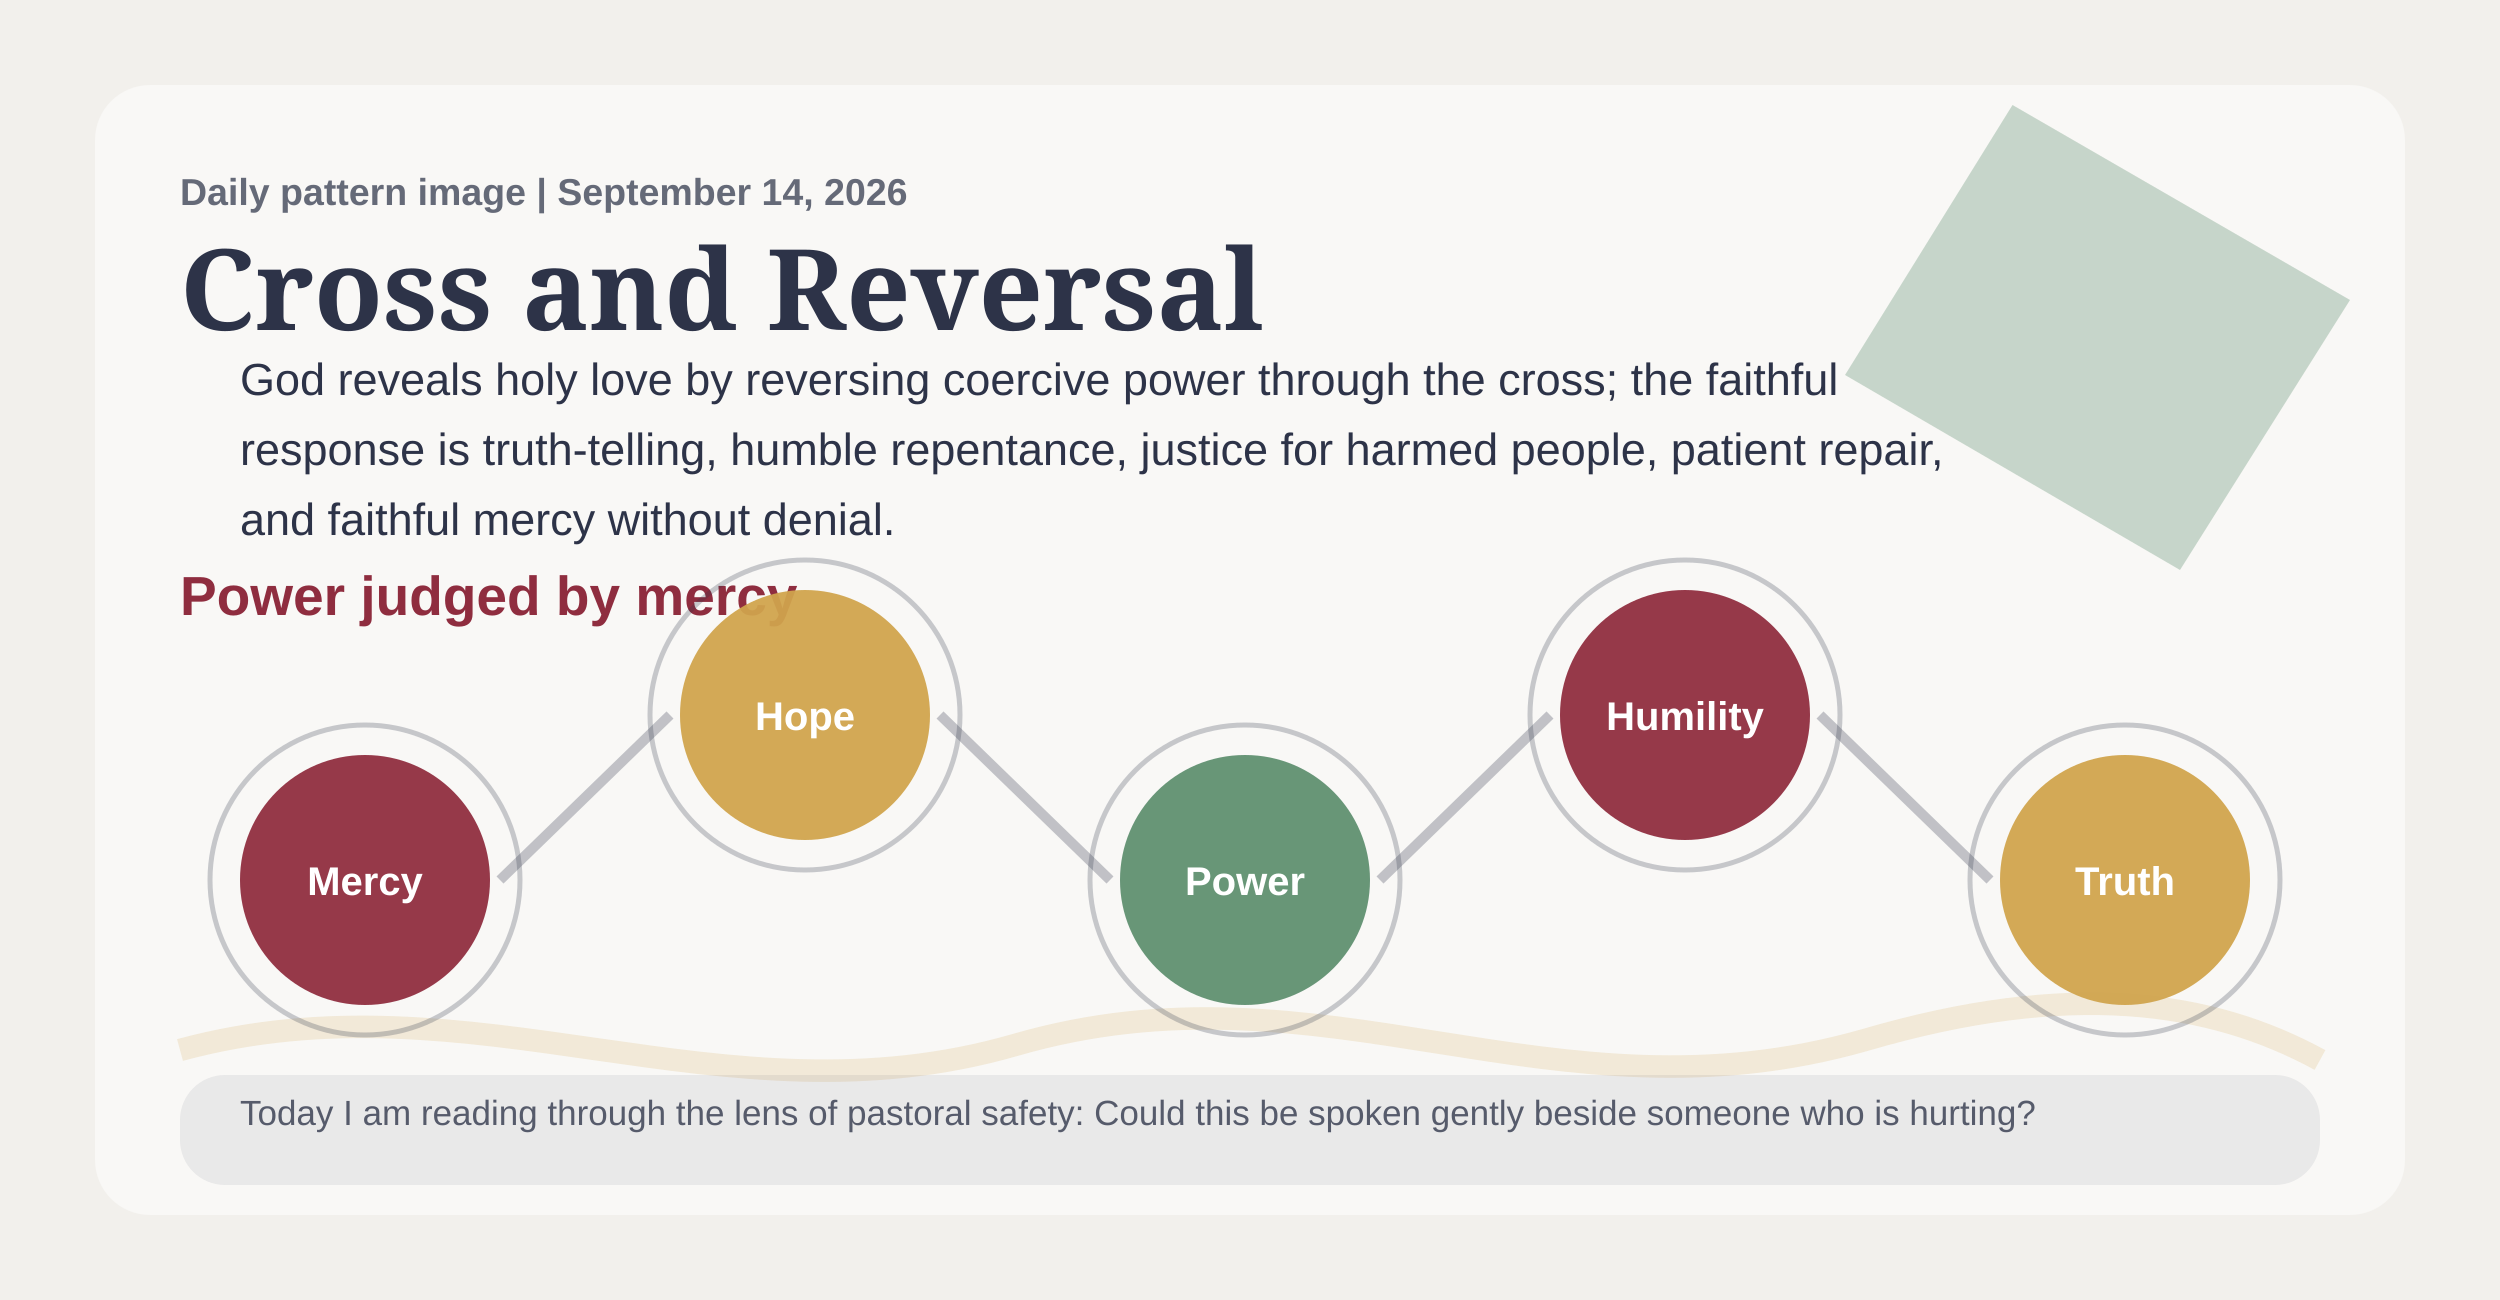
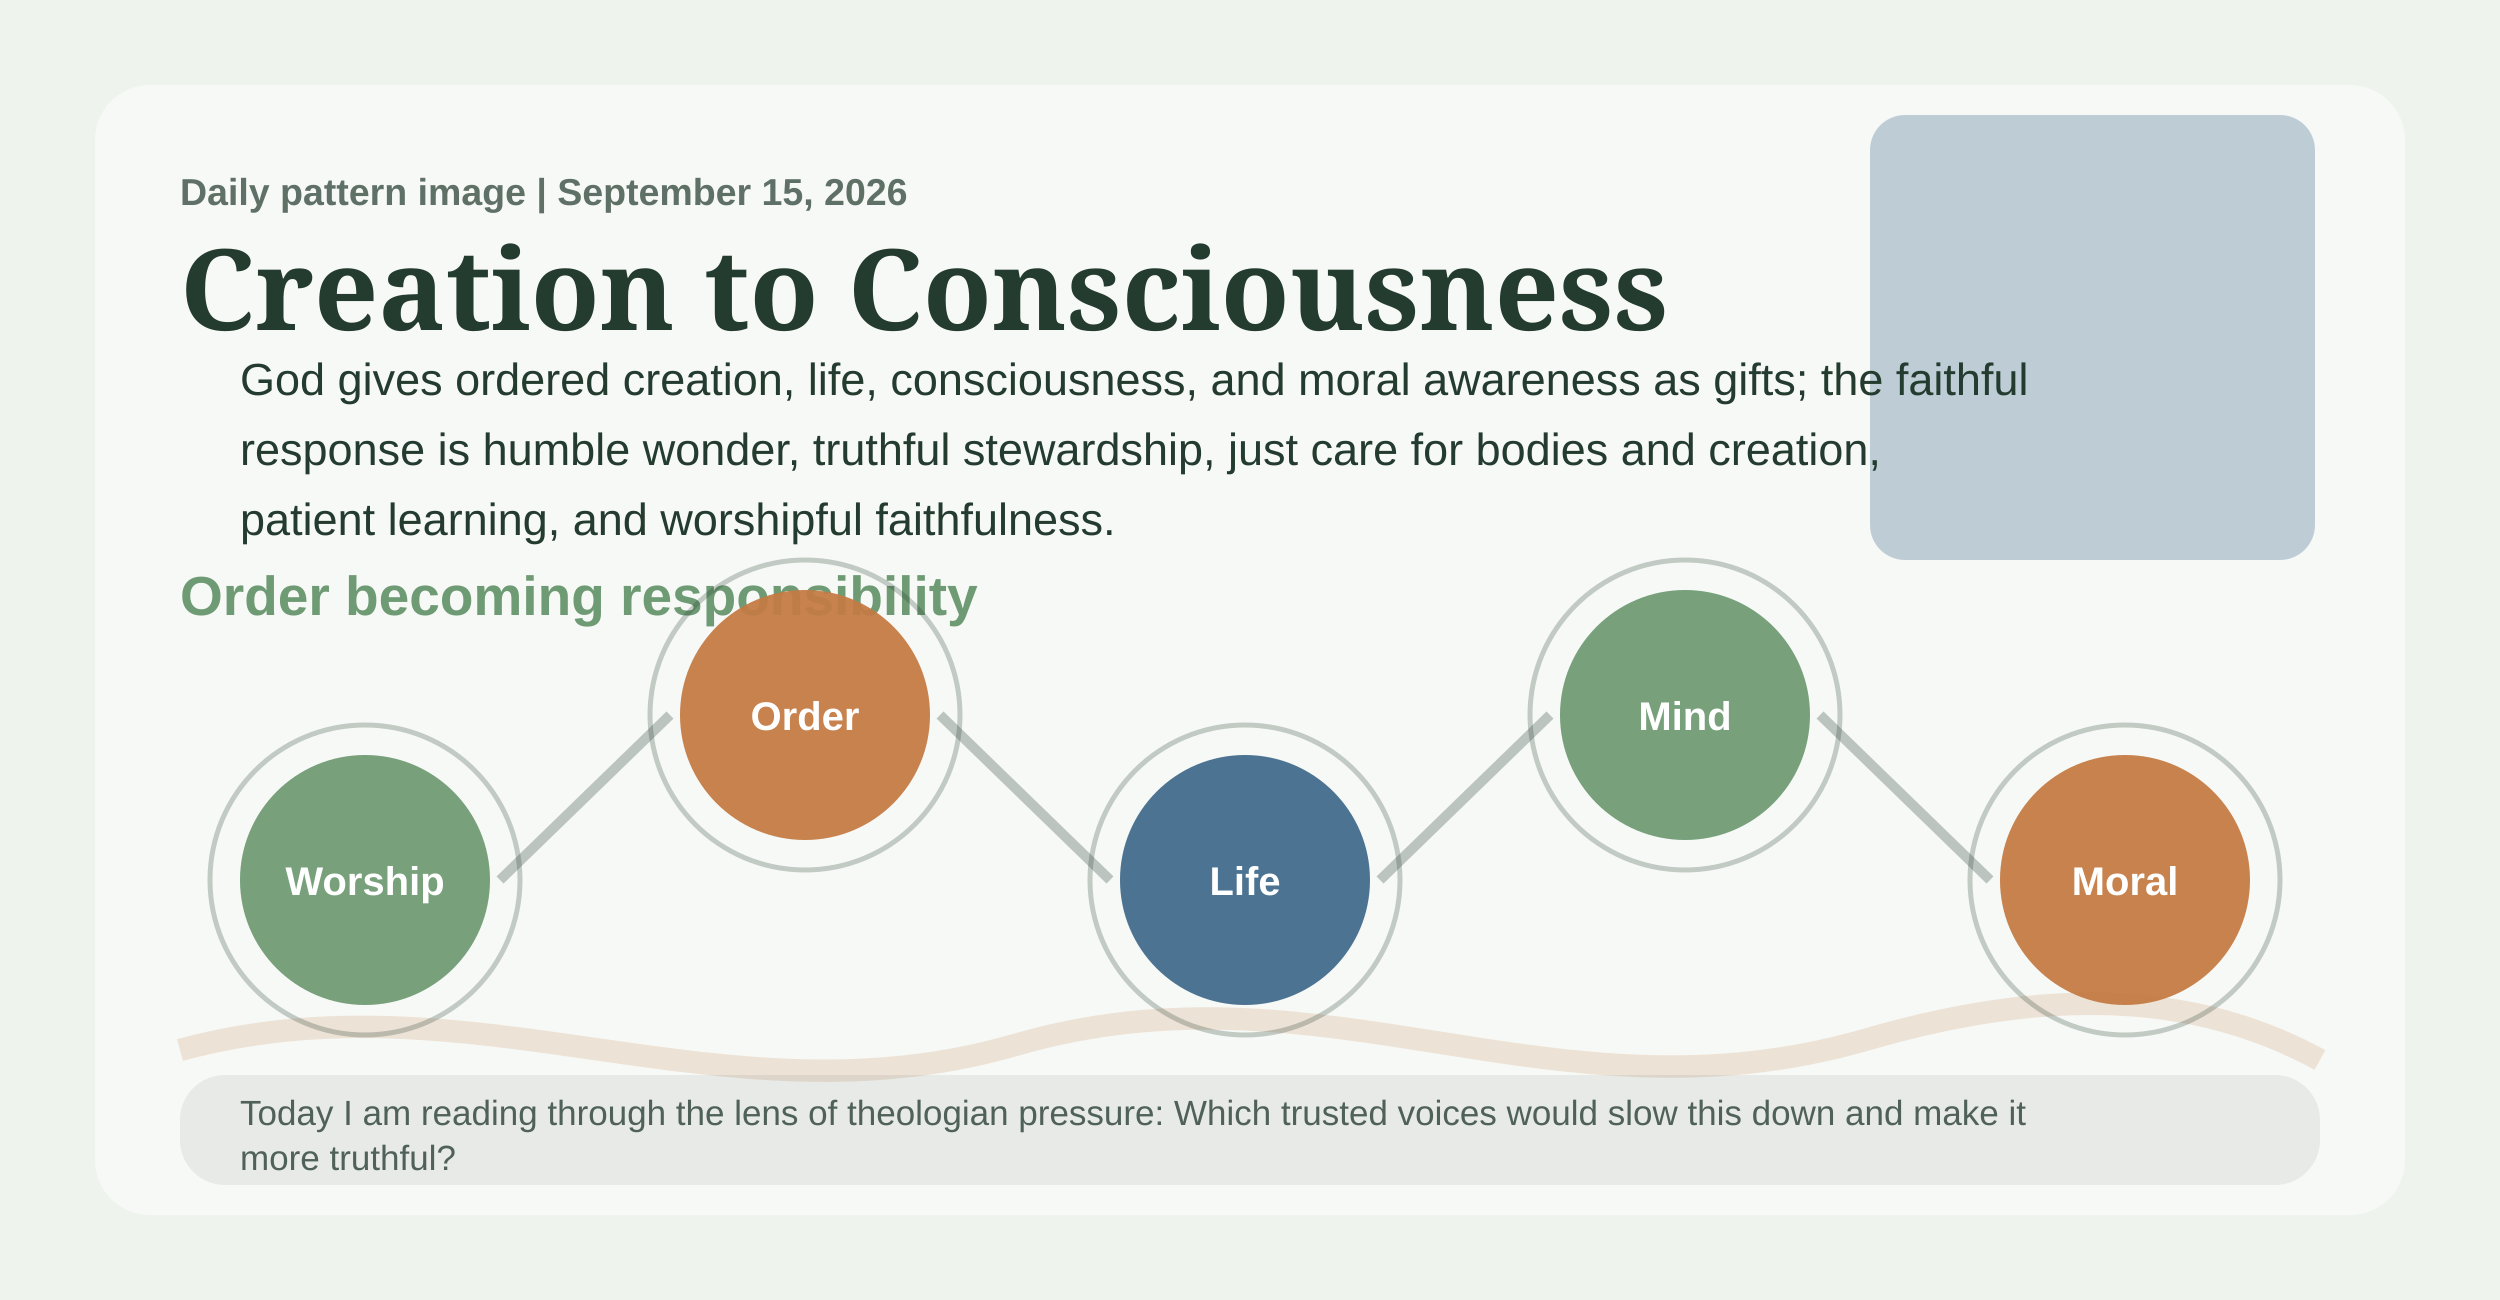
<svg xmlns="http://www.w3.org/2000/svg" width="1000" height="520" viewBox="0 0 1000 520" role="img" aria-labelledby="title desc">
  <style>
-     .eyebrow { font: 700 15px Arial, sans-serif; letter-spacing: 0; fill: #2d3348; opacity: 0.72; }
-     .title { font: 700 45px Georgia, serif; letter-spacing: 0; fill: #2d3348; }
-     .subtitle { font: 700 22px Arial, sans-serif; letter-spacing: 0; fill: #8f2d3f; }
-     .body { font: 18px Arial, sans-serif; letter-spacing: 0; fill: #2d3348; }
-     .small { font: 14px Arial, sans-serif; letter-spacing: 0; fill: #2d3348; opacity: 0.78; }
+     .eyebrow { font: 700 15px Arial, sans-serif; letter-spacing: 0; fill: #243b2f; opacity: 0.72; }
+     .title { font: 700 45px Georgia, serif; letter-spacing: 0; fill: #243b2f; }
+     .subtitle { font: 700 22px Arial, sans-serif; letter-spacing: 0; fill: #6e9a74; }
+     .body { font: 18px Arial, sans-serif; letter-spacing: 0; fill: #243b2f; }
+     .small { font: 14px Arial, sans-serif; letter-spacing: 0; fill: #243b2f; opacity: 0.78; }
    .node { font: 700 16px Arial, sans-serif; letter-spacing: 0; fill: #ffffff; }
  </style>
-   <rect width="1000" height="520" fill="#f2f0ec" />
+   <rect width="1000" height="520" fill="#eef3ed" />
  <rect x="38" y="34" width="924" height="452" rx="22" fill="#ffffff" opacity="0.50" />
-   <path d="M805 42 L940 120 L872 228 L738 150 Z" fill="#5f8f70" opacity="0.33" />
-   <path d="M72 420 C190 388 288 452 406 418 C530 382 620 452 746 416 C828 392 884 400 928 424" fill="none" stroke="#d0a44c" stroke-width="9" opacity="0.18" />
-   <text x="72" y="82" class="eyebrow">Daily pattern image | September 14, 2026</text>
-   <text x="72" y="132" class="title">Cross and Reversal</text>
-   <text x="72" y="246" class="subtitle">Power judged by mercy</text>
-   <text x="96" y="158" class="body">God reveals holy love by reversing coercive power through the cross; the faithful</text>
-   <text x="96" y="186" class="body">response is truth-telling, humble repentance, justice for harmed people, patient repair,</text>
-   <text x="96" y="214" class="body">and faithful mercy without denial.</text>
-   <line x1="200" y1="352" x2="268" y2="286" stroke="#2d3348" stroke-width="4" opacity="0.28" />
-   <line x1="376" y1="286" x2="444" y2="352" stroke="#2d3348" stroke-width="4" opacity="0.28" />
-   <line x1="552" y1="352" x2="620" y2="286" stroke="#2d3348" stroke-width="4" opacity="0.28" />
-   <line x1="728" y1="286" x2="796" y2="352" stroke="#2d3348" stroke-width="4" opacity="0.28" />
-   <circle cx="146" cy="352" r="50" fill="#8f2d3f" opacity="0.94" />
-   <circle cx="146" cy="352" r="62" fill="none" stroke="#2d3348" stroke-width="2" opacity="0.25" />
-   <text x="146" y="358" text-anchor="middle" class="node">Mercy</text>
-   <circle cx="322" cy="286" r="50" fill="#d0a44c" opacity="0.94" />
-   <circle cx="322" cy="286" r="62" fill="none" stroke="#2d3348" stroke-width="2" opacity="0.25" />
-   <text x="322" y="292" text-anchor="middle" class="node">Hope</text>
-   <circle cx="498" cy="352" r="50" fill="#5f8f70" opacity="0.94" />
-   <circle cx="498" cy="352" r="62" fill="none" stroke="#2d3348" stroke-width="2" opacity="0.25" />
-   <text x="498" y="358" text-anchor="middle" class="node">Power</text>
-   <circle cx="674" cy="286" r="50" fill="#8f2d3f" opacity="0.94" />
-   <circle cx="674" cy="286" r="62" fill="none" stroke="#2d3348" stroke-width="2" opacity="0.25" />
-   <text x="674" y="292" text-anchor="middle" class="node">Humility</text>
-   <circle cx="850" cy="352" r="50" fill="#d0a44c" opacity="0.94" />
-   <circle cx="850" cy="352" r="62" fill="none" stroke="#2d3348" stroke-width="2" opacity="0.25" />
-   <text x="850" y="358" text-anchor="middle" class="node">Truth</text>
-   <rect x="72" y="430" width="856" height="44" rx="18" fill="#2d3348" opacity="0.08" />
-   <text x="96" y="450" class="small">Today I am reading through the lens of pastoral safety: Could this be spoken gently beside someone who is hurting?</text>
+   <rect x="748" y="46" width="178" height="178" rx="14" fill="#416a8b" opacity="0.31" />
+   <path d="M72 420 C190 388 288 452 406 418 C530 382 620 452 746 416 C828 392 884 400 928 424" fill="none" stroke="#c47a43" stroke-width="9" opacity="0.18" />
+   <text x="72" y="82" class="eyebrow">Daily pattern image | September 15, 2026</text>
+   <text x="72" y="132" class="title">Creation to Consciousness</text>
+   <text x="72" y="246" class="subtitle">Order becoming responsibility</text>
+   <text x="96" y="158" class="body">God gives ordered creation, life, consciousness, and moral awareness as gifts; the faithful</text>
+   <text x="96" y="186" class="body">response is humble wonder, truthful stewardship, just care for bodies and creation,</text>
+   <text x="96" y="214" class="body">patient learning, and worshipful faithfulness.</text>
+   <line x1="200" y1="352" x2="268" y2="286" stroke="#243b2f" stroke-width="4" opacity="0.28" />
+   <line x1="376" y1="286" x2="444" y2="352" stroke="#243b2f" stroke-width="4" opacity="0.28" />
+   <line x1="552" y1="352" x2="620" y2="286" stroke="#243b2f" stroke-width="4" opacity="0.28" />
+   <line x1="728" y1="286" x2="796" y2="352" stroke="#243b2f" stroke-width="4" opacity="0.28" />
+   <circle cx="146" cy="352" r="50" fill="#6e9a74" opacity="0.94" />
+   <circle cx="146" cy="352" r="62" fill="none" stroke="#243b2f" stroke-width="2" opacity="0.25" />
+   <text x="146" y="358" text-anchor="middle" class="node">Worship</text>
+   <circle cx="322" cy="286" r="50" fill="#c47a43" opacity="0.94" />
+   <circle cx="322" cy="286" r="62" fill="none" stroke="#243b2f" stroke-width="2" opacity="0.25" />
+   <text x="322" y="292" text-anchor="middle" class="node">Order</text>
+   <circle cx="498" cy="352" r="50" fill="#416a8b" opacity="0.94" />
+   <circle cx="498" cy="352" r="62" fill="none" stroke="#243b2f" stroke-width="2" opacity="0.25" />
+   <text x="498" y="358" text-anchor="middle" class="node">Life</text>
+   <circle cx="674" cy="286" r="50" fill="#6e9a74" opacity="0.94" />
+   <circle cx="674" cy="286" r="62" fill="none" stroke="#243b2f" stroke-width="2" opacity="0.25" />
+   <text x="674" y="292" text-anchor="middle" class="node">Mind</text>
+   <circle cx="850" cy="352" r="50" fill="#c47a43" opacity="0.94" />
+   <circle cx="850" cy="352" r="62" fill="none" stroke="#243b2f" stroke-width="2" opacity="0.25" />
+   <text x="850" y="358" text-anchor="middle" class="node">Moral</text>
+   <rect x="72" y="430" width="856" height="44" rx="18" fill="#243b2f" opacity="0.08" />
+   <text x="96" y="450" class="small">Today I am reading through the lens of theologian pressure: Which trusted voices would slow this down and make it</text>
+   <text x="96" y="468" class="small">more truthful?</text>
</svg>
